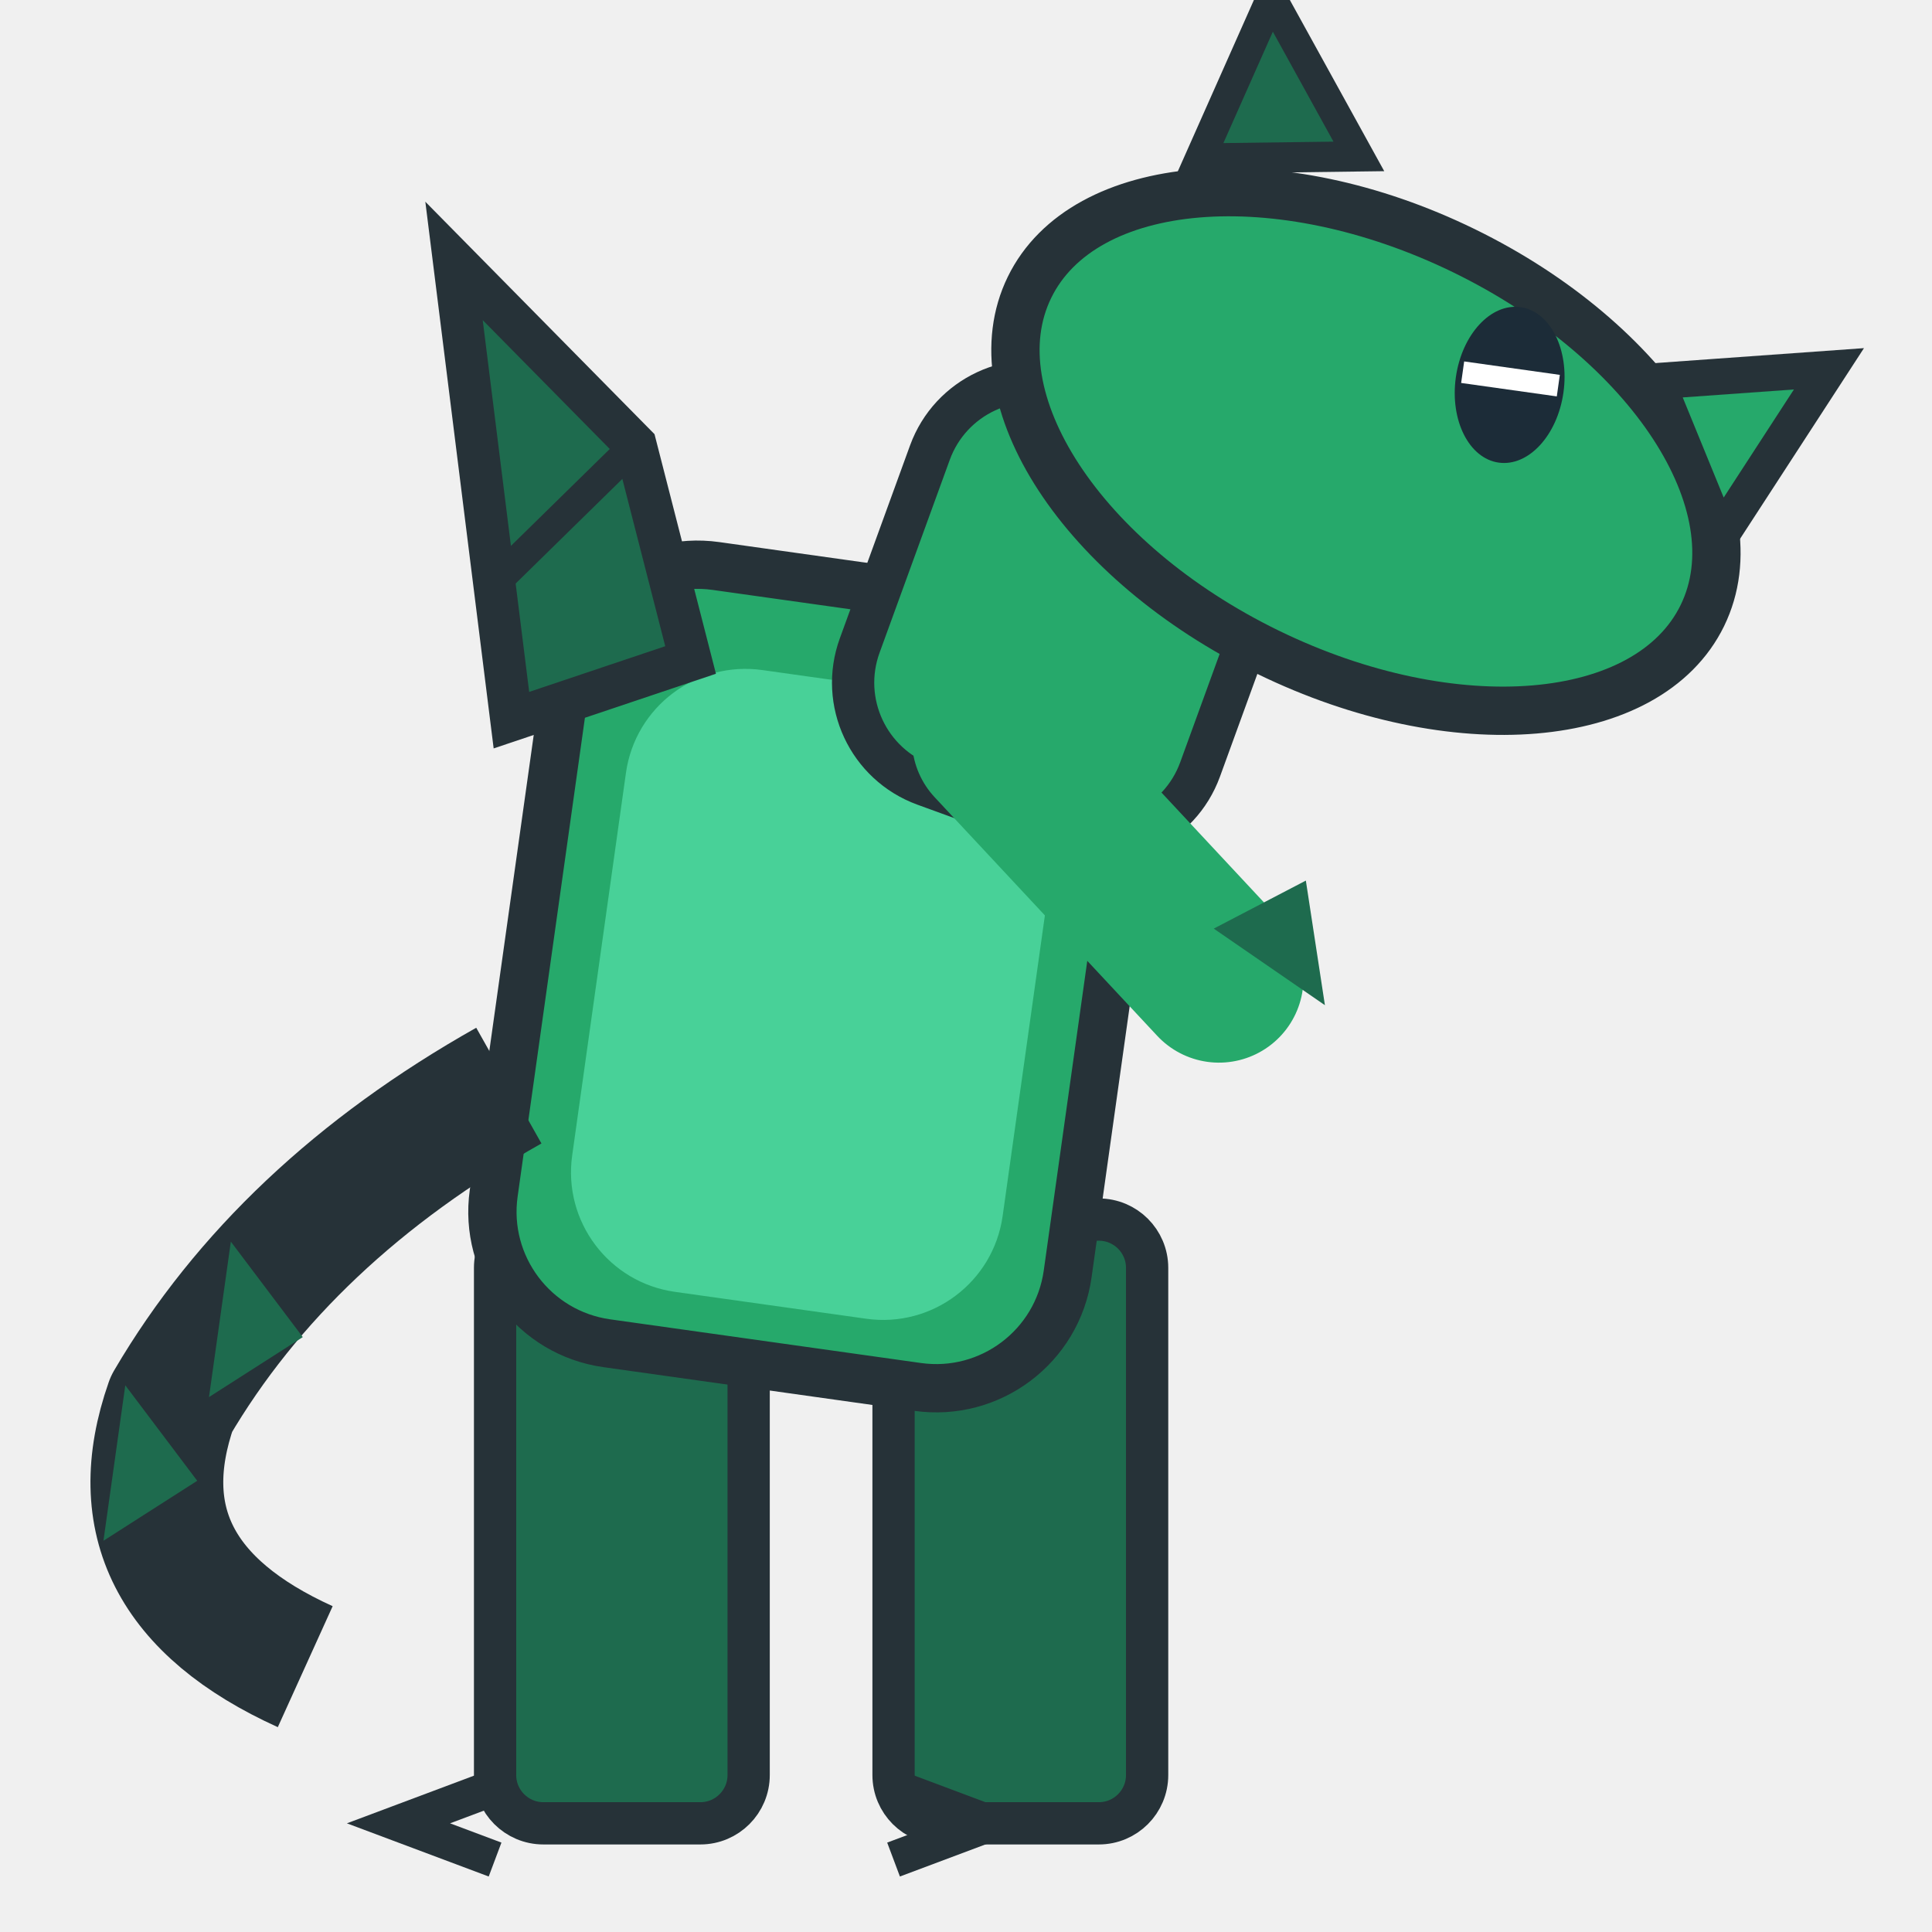
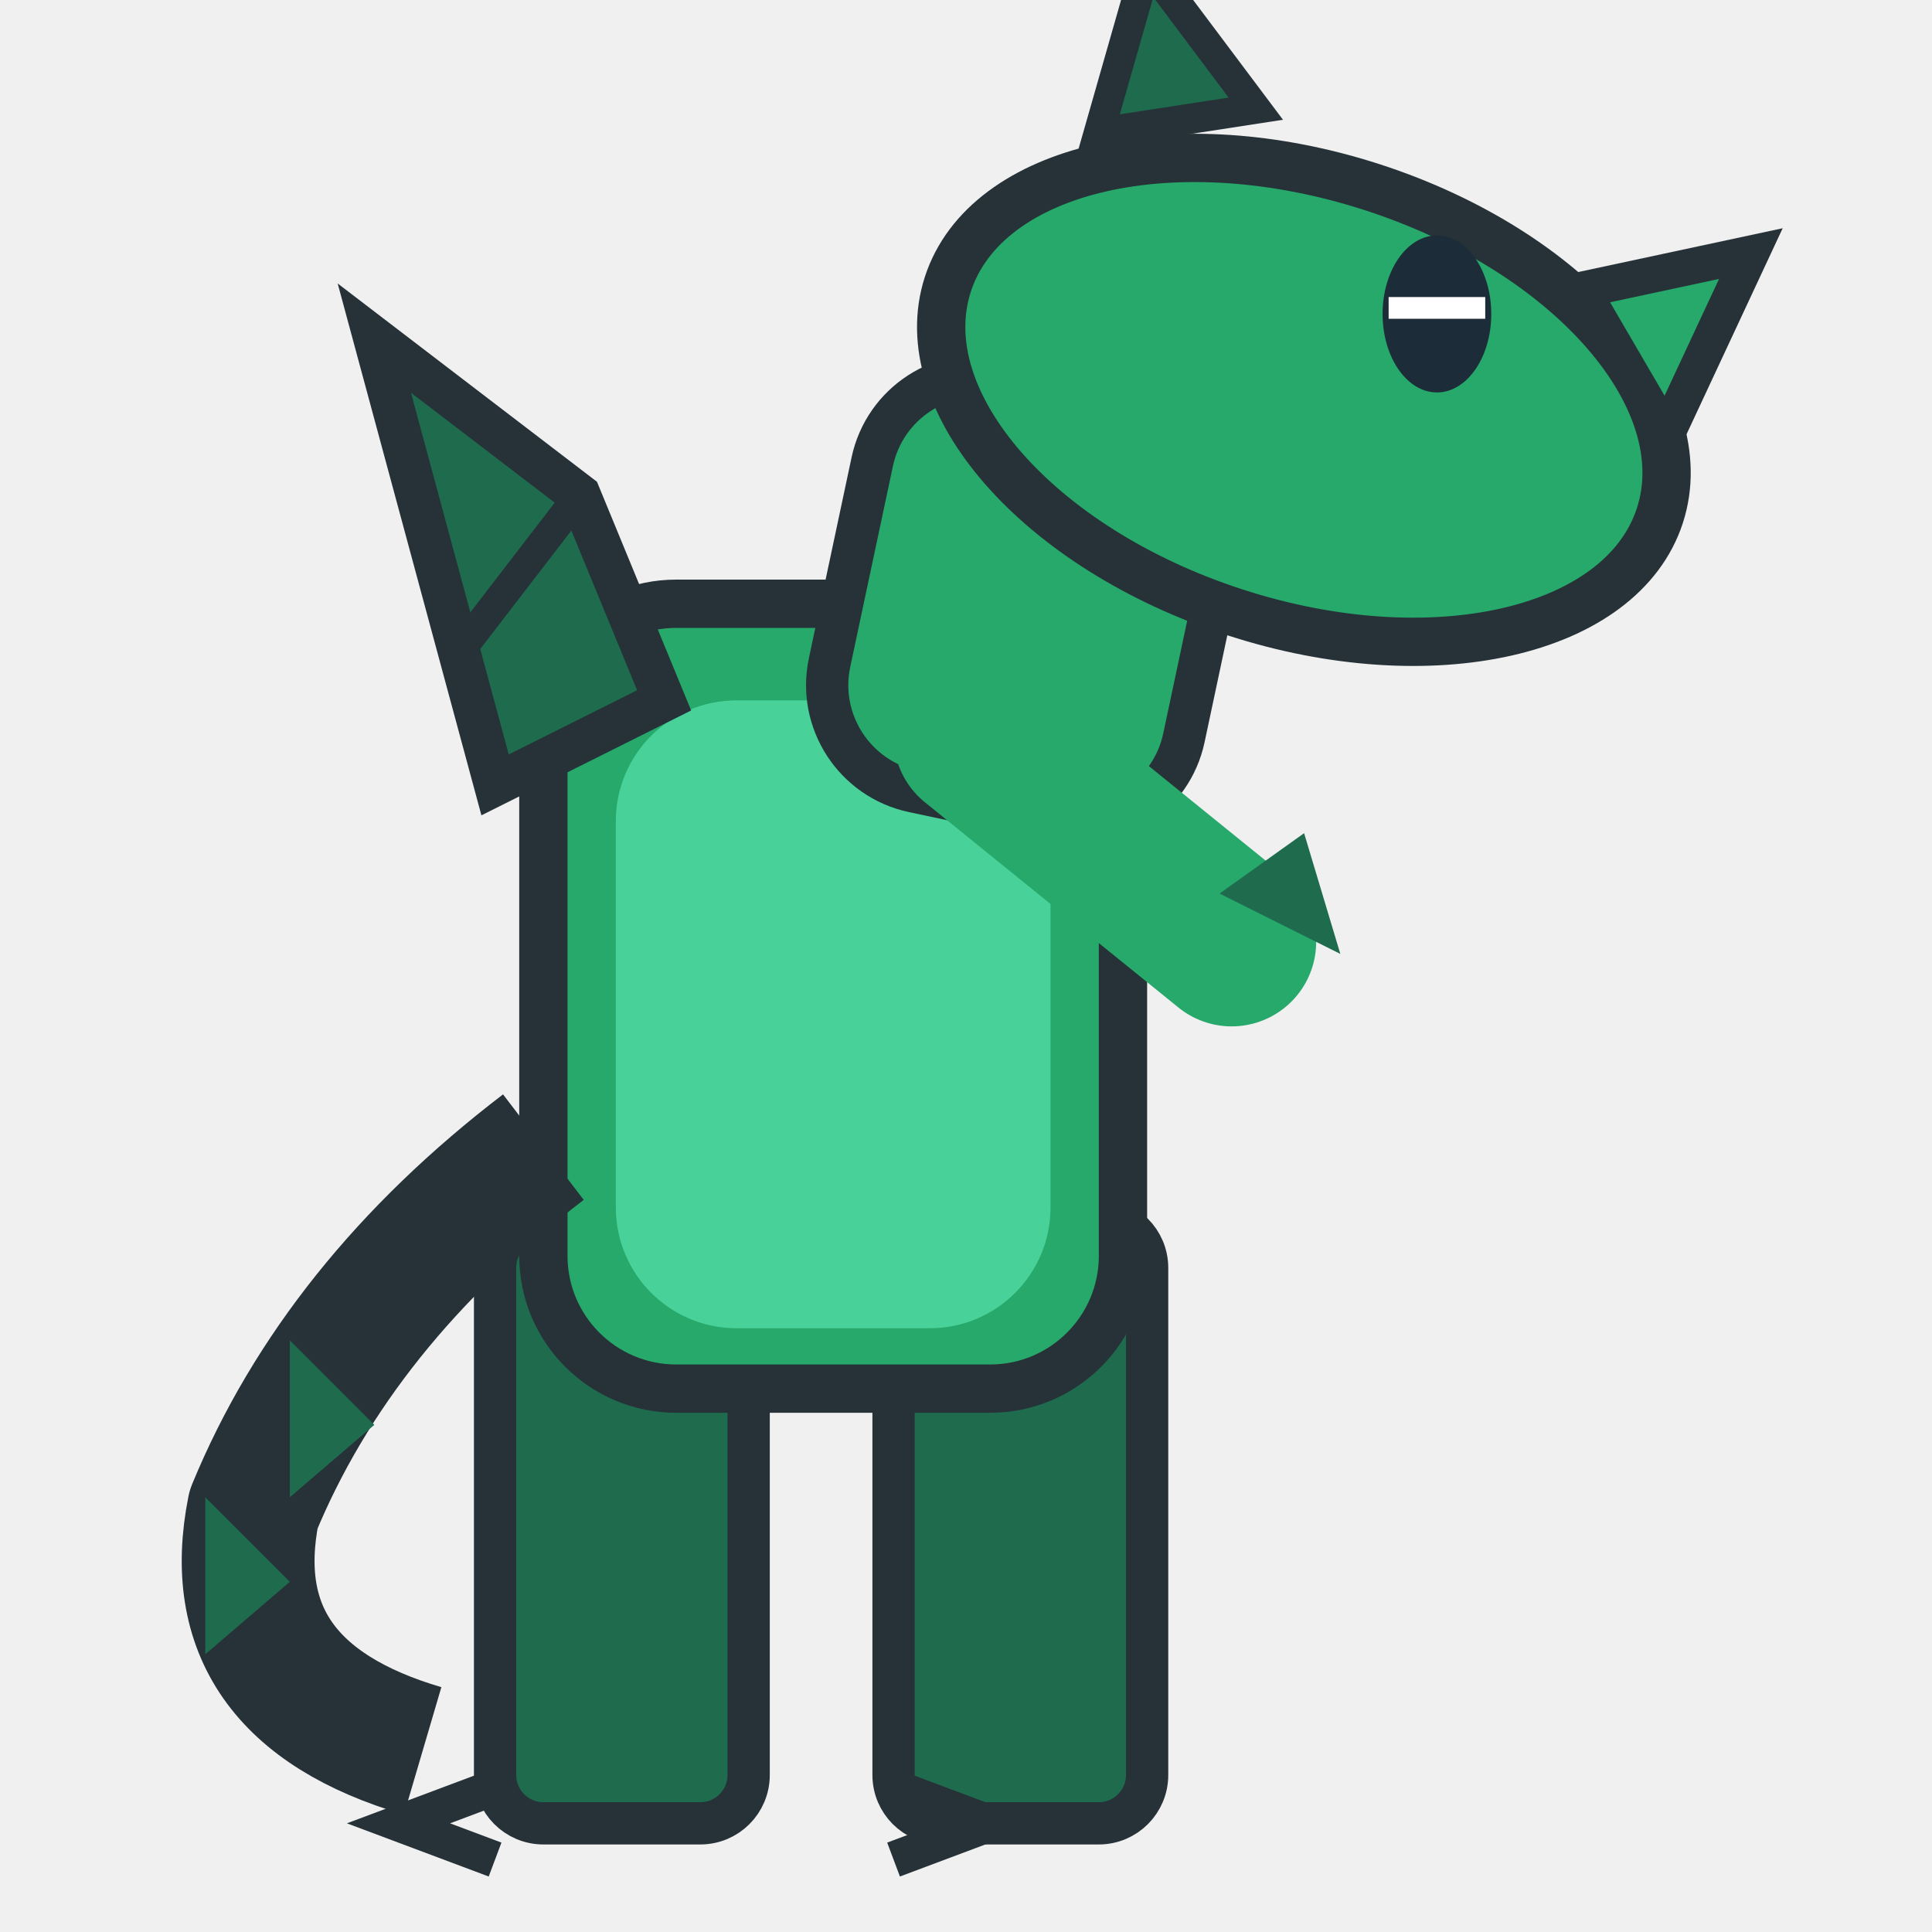
<svg xmlns="http://www.w3.org/2000/svg" width="320" height="320" viewBox="0 0 16 16">
  <rect x="4.1" y="10.1" width="2.1" height="5" rx="0.4" fill="#1E6B4E" stroke="#263238" stroke-width="0.35" />
  <path d="M 4.1,14.8 L 3.3,15.1 L 4.1,15.4" fill="transparent" stroke="#263238" stroke-width="0.3" />
  <rect x="7.4" y="10.1" width="2.1" height="5" rx="0.4" fill="#1E6B4E" stroke="#263238" stroke-width="0.35" />
  <path d="M 7.4,14.8 L 8.2,15.1 L 7.4,15.4" fill="transparent" stroke="#263238" stroke-width="0.3" />
-   <g transform="translate(8,7.2) rotate(8) translate(-8,-7.2)">
-     <rect x="4.5" y="5" width="4.8" height="6.5" rx="1.1" fill="#26A96B" stroke="#263238" stroke-width="0.4" />
-     <rect x="5.1" y="5.8" width="3.6" height="5.2" rx="1" fill="#4ED8A0" stroke="none" opacity="0.85" />
-     <path d="M 4.5,9.5 Q 2.8,10.8 2.1,12.5 Q 1.8,14 3.5,14.5" fill="transparent" stroke="#263238" stroke-width="1.1" stroke-linejoin="round" />
-     <polygon points="3.1,11.8 2.4,11.1 2.4,12.4" fill="#1E6B4E" stroke="none" />
-     <polygon points="2.4,13.1 1.7,12.4 1.7,13.7" fill="#1E6B4E" stroke="none" />
-     <rect x="7.1" y="3.1" width="3" height="3.5" rx="0.9" fill="#26A96B" stroke="#263238" stroke-width="0.35" transform="rotate(12 8 4.5)" />
-     <ellipse cx="10.8" cy="2.9" rx="3.1" ry="1.85" fill="#26A96B" stroke="#263238" stroke-width="0.4" transform="rotate(18 9.5 3.1)" />
-     <polygon points="13.1,2.4 14.5,2.1 13.8,3.6" fill="#26A96B" stroke="#263238" stroke-width="0.3" />
-     <path d="M 9.1,1.1 L 9.5,-0.3 L 10.4,0.9 Z" fill="#1E6B4E" stroke="#263238" stroke-width="0.25" />
-     <ellipse cx="11.9" cy="2.6" rx="0.45" ry="0.65" fill="#1C2C38" />
-     <line x1="11.5" y1="2.55" x2="12.3" y2="2.55" stroke="#FFF" stroke-width="0.18" />
-     <path d="M 4.8,4.1 L 3.1,2.8 L 4.1,6.5 L 5.5,5.8 Z" fill="#1E6B4E" stroke="#263238" stroke-width="0.35" />
-     <line x1="4.8" y1="4.1" x2="3.5" y2="3.1" stroke="#263238" stroke-width="0.25" />
-     <line x1="4.8" y1="4.1" x2="3.8" y2="5.4" stroke="#263238" stroke-width="0.25" />
-     <path d="M 8.1,6.1 L 10.2,7.8" fill="transparent" stroke="#26A96B" stroke-width="1.4" stroke-linecap="round" />
-     <polygon points="10.1,7.4 10.8,6.9 11.1,7.9" fill="#1E6B4E" stroke="none" />
-   </g>
+   <rect x="4.5" y="5" width="4.8" height="6.5" rx="1.1" fill="#26A96B" stroke="#263238" stroke-width="0.4" />
+   <rect x="5.1" y="5.8" width="3.6" height="5.2" rx="1" fill="#4ED8A0" stroke="none" opacity="0.85" />
+   <path d="M 4.5,9.5 Q 2.8,10.8 2.1,12.5 Q 1.8,14 3.5,14.5" fill="transparent" stroke="#263238" stroke-width="1.1" stroke-linejoin="round" />
+   <polygon points="3.1,11.8 2.4,11.1 2.4,12.4" fill="#1E6B4E" stroke="none" />
+   <polygon points="2.4,13.1 1.7,12.4 1.7,13.7" fill="#1E6B4E" stroke="none" />
+   <rect x="7.1" y="3.1" width="3" height="3.5" rx="0.9" fill="#26A96B" stroke="#263238" stroke-width="0.35" transform="rotate(12 8 4.5)" />
+   <ellipse cx="10.8" cy="2.9" rx="3.1" ry="1.85" fill="#26A96B" stroke="#263238" stroke-width="0.4" transform="rotate(18 9.5 3.1)" />
+   <polygon points="13.1,2.4 14.5,2.1 13.8,3.6" fill="#26A96B" stroke="#263238" stroke-width="0.3" />
+   <path d="M 9.1,1.1 L 9.5,-0.3 L 10.4,0.9 Z" fill="#1E6B4E" stroke="#263238" stroke-width="0.25" />
+   <ellipse cx="11.9" cy="2.6" rx="0.45" ry="0.65" fill="#1C2C38" />
+   <line x1="11.5" y1="2.55" x2="12.3" y2="2.55" stroke="#FFF" stroke-width="0.18" />
+   <path d="M 4.8,4.1 L 3.1,2.8 L 4.1,6.5 L 5.5,5.8 Z" fill="#1E6B4E" stroke="#263238" stroke-width="0.35" />
+   <line x1="4.8" y1="4.1" x2="3.5" y2="3.1" stroke="#263238" stroke-width="0.25" />
+   <line x1="4.8" y1="4.1" x2="3.8" y2="5.4" stroke="#263238" stroke-width="0.25" />
+   <path d="M 8.1,6.1 L 10.2,7.8" fill="transparent" stroke="#26A96B" stroke-width="1.4" stroke-linecap="round" />
+   <polygon points="10.1,7.4 10.8,6.9 11.1,7.9" fill="#1E6B4E" stroke="none" />
</svg>
